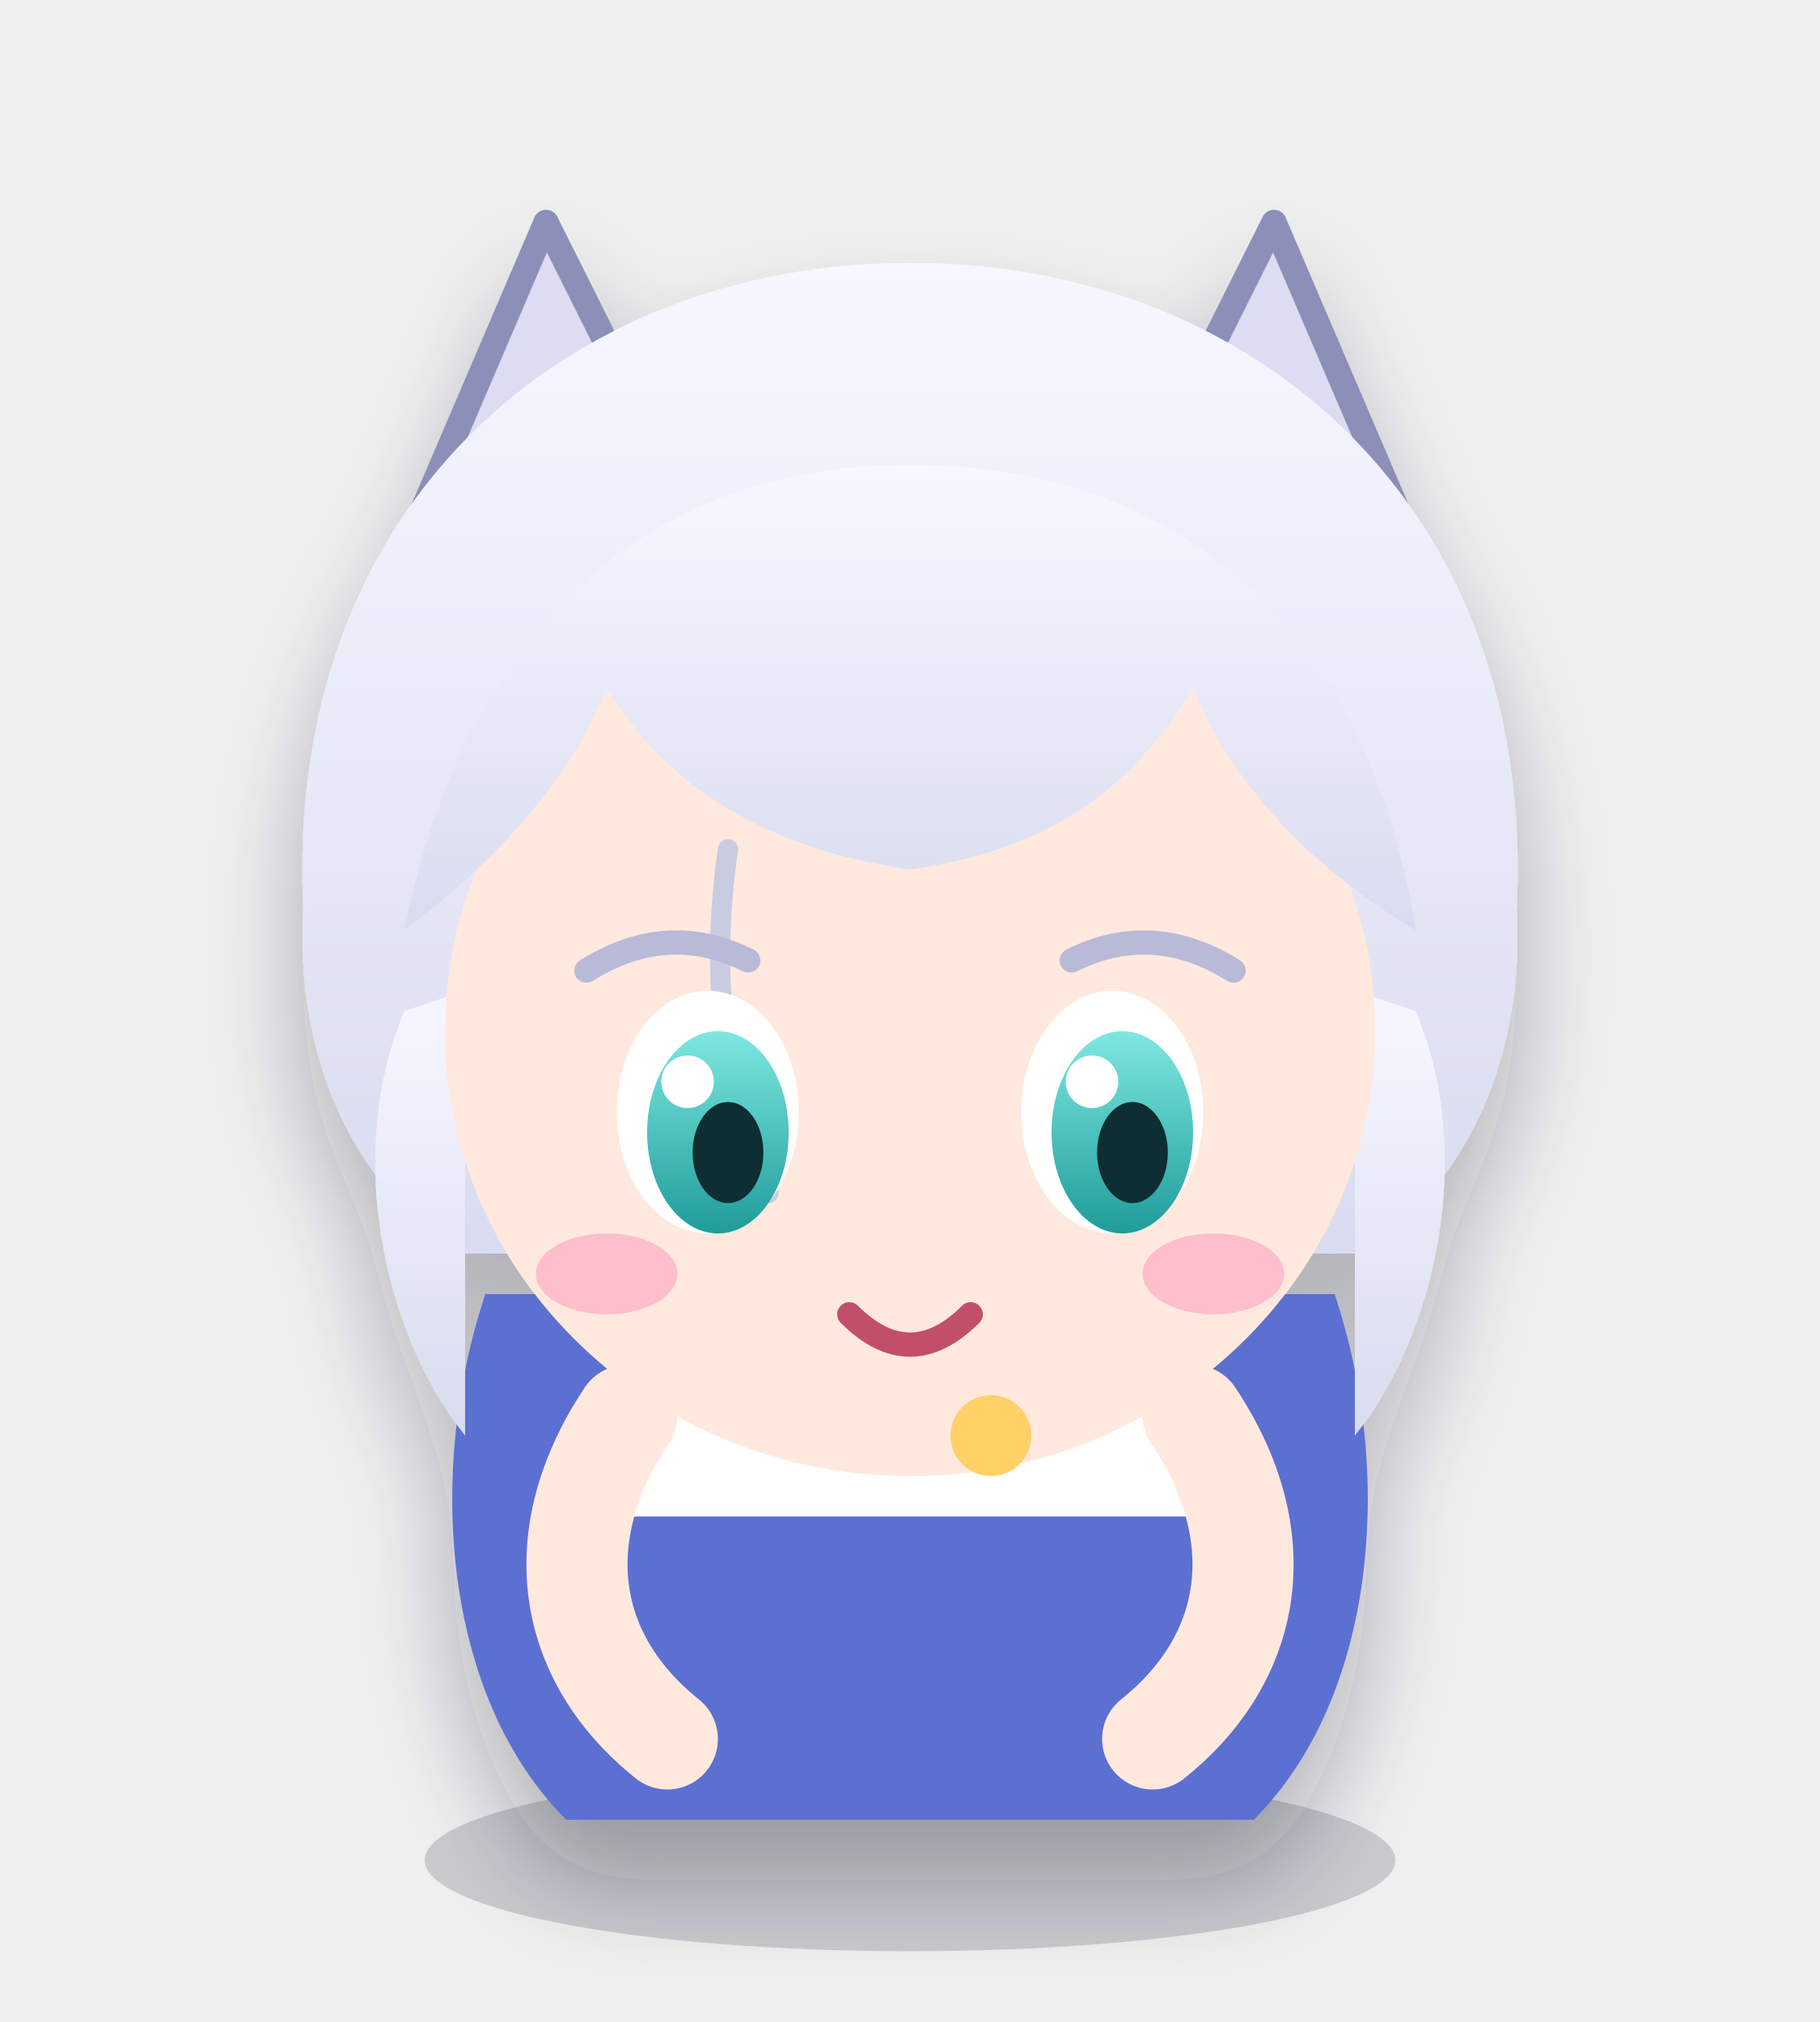
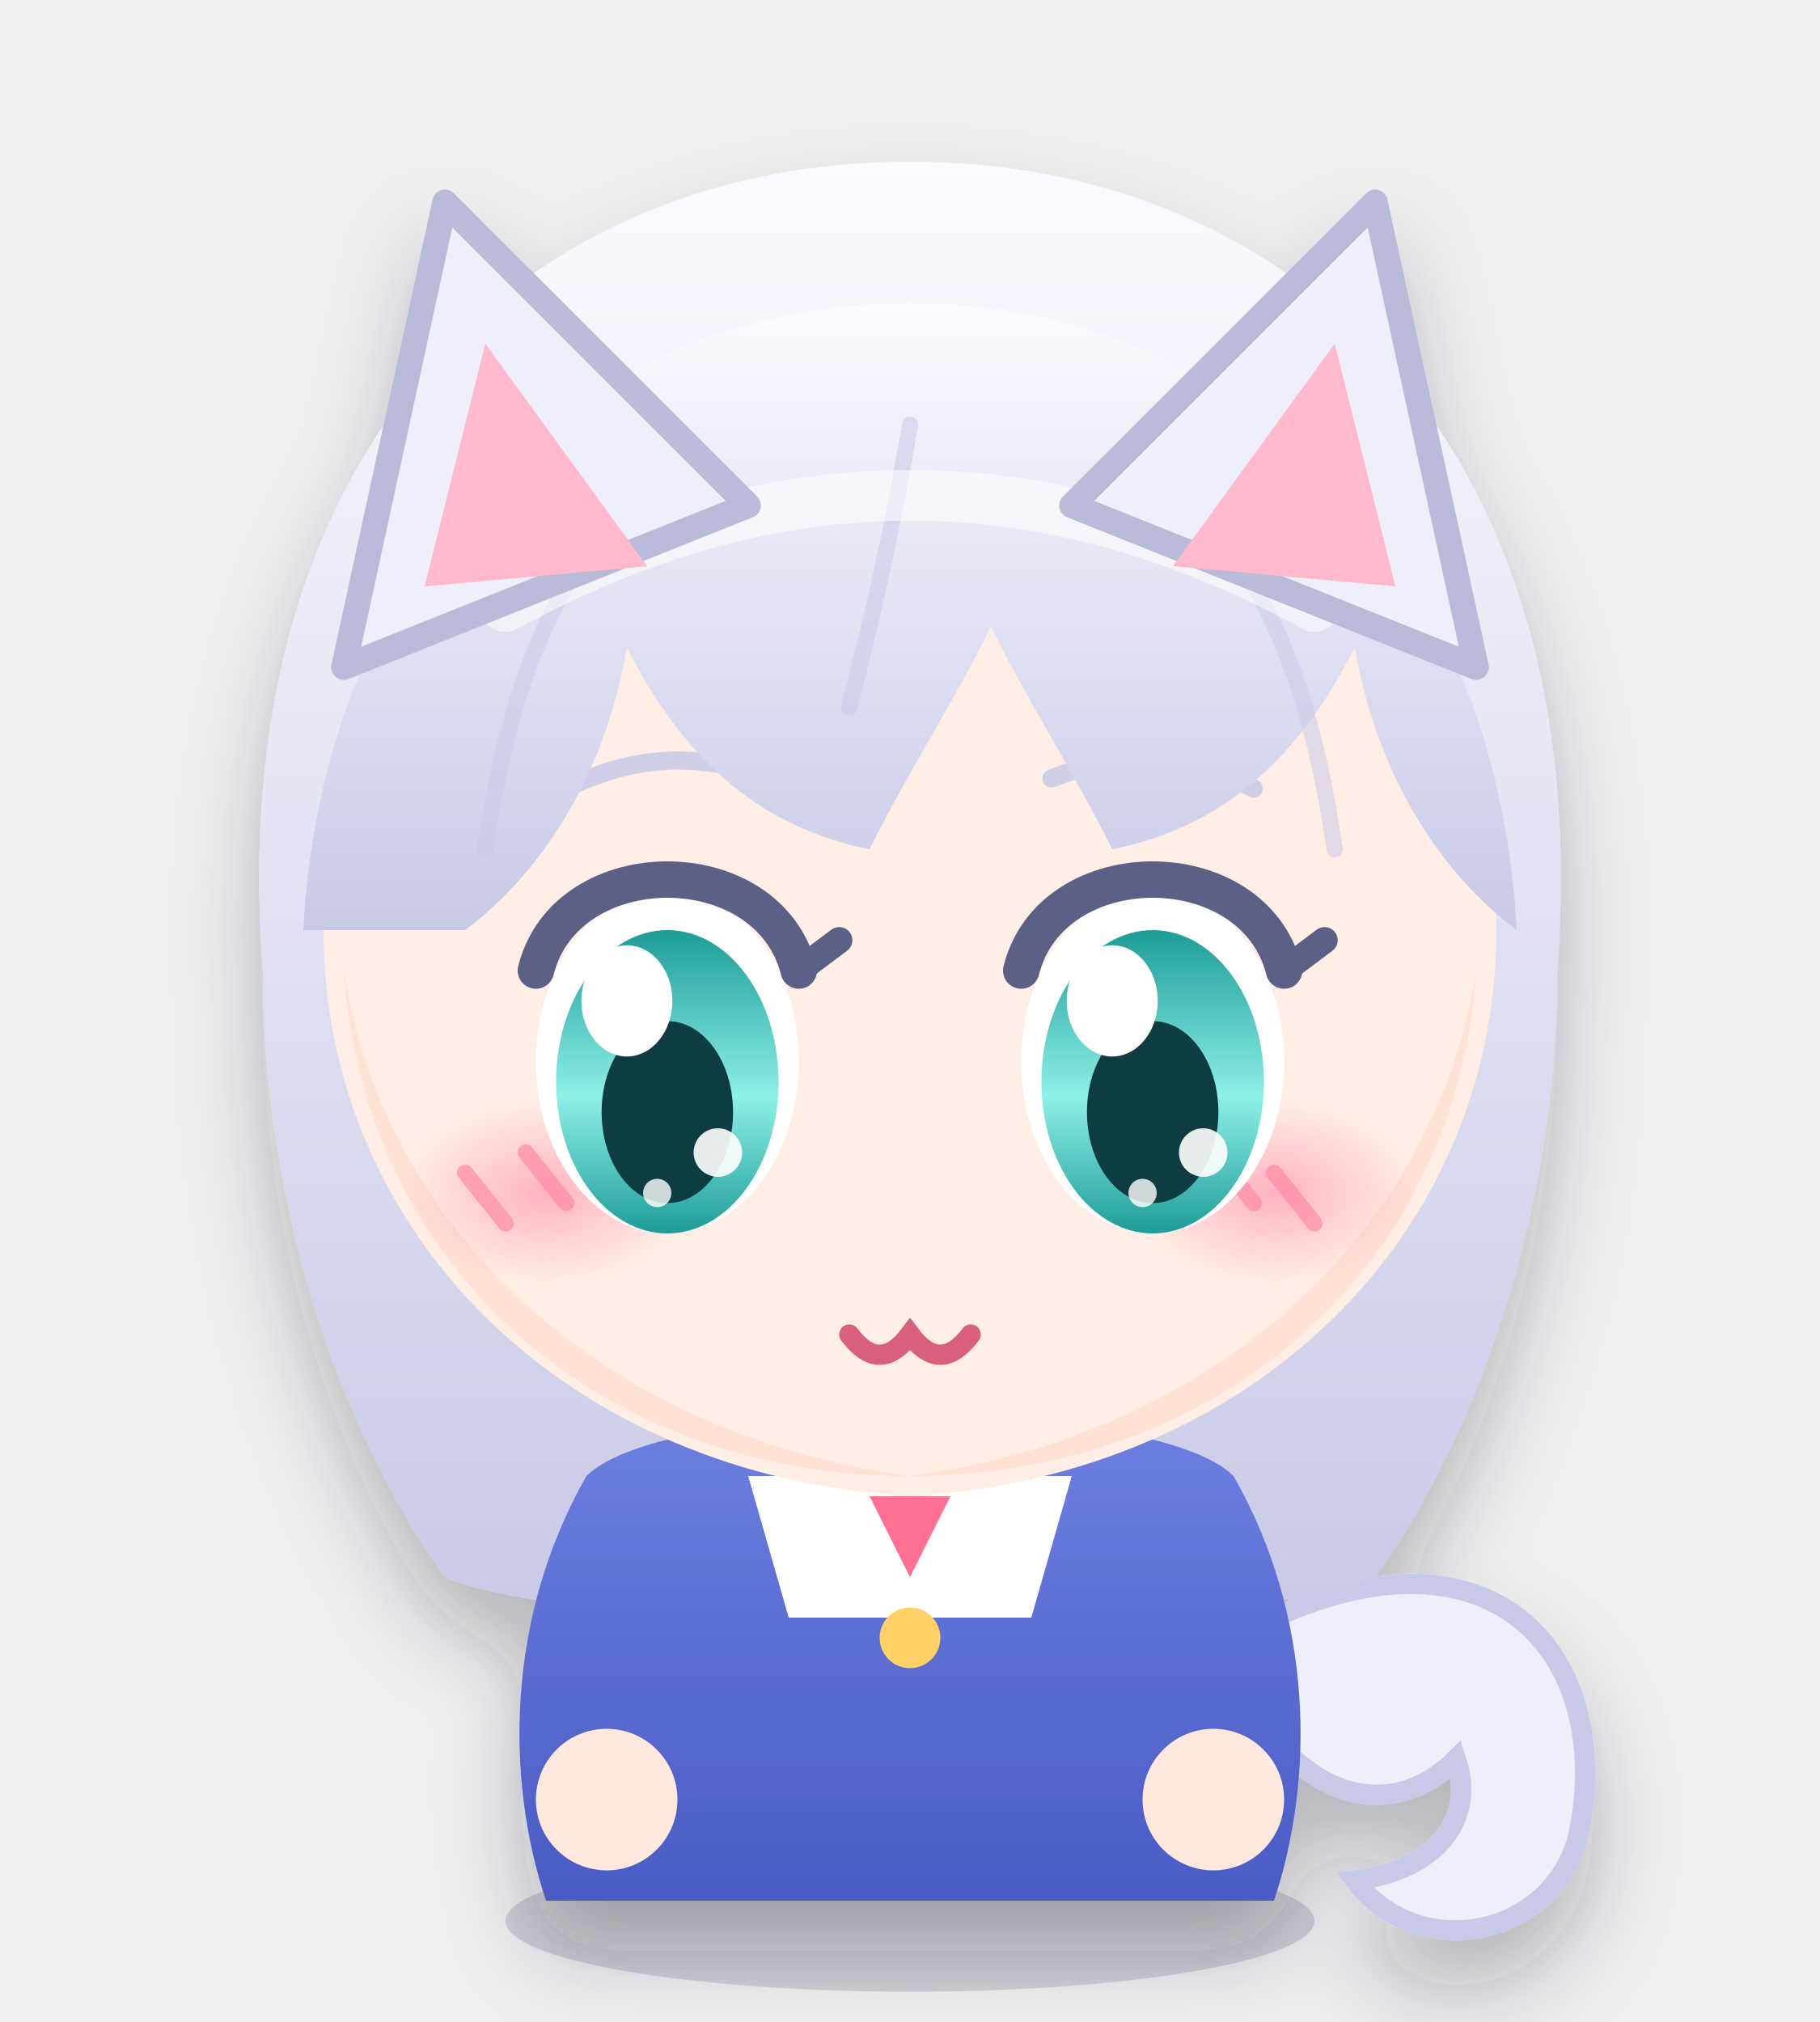
- <svg xmlns="http://www.w3.org/2000/svg" viewBox="0 0 180 200" role="img" aria-label="猫耳白毛少女桌宠">
+ <svg xmlns="http://www.w3.org/2000/svg" viewBox="0 0 180 200" role="img" aria-label="白毛猫耳少女桌宠">
  <defs>
-     <linearGradient id="nh" x1="0" y1="0" x2="0" y2="1">
-       <stop stop-color="#f7f7ff" />
-       <stop offset="1" stop-color="#d9dcf0" />
+     <linearGradient id="neko-h" x1="0" y1="0" x2="0" y2="1">
+       <stop stop-color="#fbfaff" />
+       <stop offset="1" stop-color="#c8c9e6" />
    </linearGradient>
-     <linearGradient id="ne" x1="0" y1="0" x2="0" y2="1">
-       <stop stop-color="#7ee8e0" />
-       <stop offset="1" stop-color="#1f9c9a" />
+     <linearGradient id="neko-e" x1="0" y1="0" x2="0" y2="1">
+       <stop stop-color="#1e9c98" />
+       <stop offset=".55" stop-color="#8ef0e6" />
+       <stop offset="1" stop-color="#1e9c98" />
    </linearGradient>
-     <filter id="ns" x="-30%" y="-30%" width="160%" height="170%">
-       <feDropShadow dx="0" dy="6" stdDeviation="5" flood-color="#1b2436" flood-opacity=".3" />
+     <linearGradient id="neko-c" x1="0" y1="0" x2="0" y2="1">
+       <stop stop-color="#6d7fe0" />
+       <stop offset="1" stop-color="#4a5bc4" />
+     </linearGradient>
+     <radialGradient id="neko-b" cx=".5" cy=".5" r=".5">
+       <stop stop-color="#ff9db4" stop-opacity=".75" />
+       <stop offset="1" stop-color="#ff9db4" stop-opacity="0" />
+     </radialGradient>
+     <filter id="neko-s" x="-30%" y="-30%" width="160%" height="170%">
+       <feDropShadow dx="0" dy="5" stdDeviation="4" flood-color="#2a2340" flood-opacity=".28" />
    </filter>
  </defs>
-   <ellipse cx="90" cy="184" rx="48" ry="9" fill="#1b2436" opacity=".18" />
-   <g filter="url(#ns)">
-     <path d="M36 64 L54 22 L72 58Z" fill="#dcdcf2" stroke="#8c8fb8" stroke-width="2.5" stroke-linejoin="round" />
-     <path d="M45 56 L54 38 L63 55Z" fill="#ffb3c7" />
-     <path d="M144 64 L126 22 L108 58Z" fill="#dcdcf2" stroke="#8c8fb8" stroke-width="2.5" stroke-linejoin="round" />
-     <path d="M135 56 L126 38 L117 55Z" fill="#ffb3c7" />
-     <path d="M48 128c-6 18-4 40 8 52h68c12-12 14-34 8-52z" fill="#5c6fd1" />
-     <path d="M62 130h56l6 20H56z" fill="#ffffff" />
-     <path d="M84 132l6 12 6-12z" fill="#ff6f91" />
-     <path d="M30 90c-2-40 26-64 60-64s62 24 60 64c1 18-8 30-16 34l-88 0c-8-4-17-16-16-34z" fill="url(#nh)" />
-     <path d="M40 100c-6 14-2 32 6 42V98z" fill="url(#nh)" />
-     <path d="M140 100c6 14 2 32-6 42V98z" fill="url(#nh)" />
-     <ellipse cx="90" cy="102" rx="46" ry="44" fill="#ffe9de" />
-     <path d="M40 92c6-30 24-46 50-46 30 0 46 20 50 46-10-6-18-14-22-24-6 10-14 16-28 18-14-2-24-8-30-18-4 10-12 18-20 24z" fill="url(#nh)" />
-     <path d="M72 84c-2 14 0 24 4 34" stroke="#c9cbe0" stroke-width="2" fill="none" stroke-linecap="round" />
-     <ellipse cx="70" cy="110" rx="9" ry="12" fill="#ffffff" />
-     <ellipse cx="110" cy="110" rx="9" ry="12" fill="#ffffff" />
-     <ellipse cx="71" cy="112" rx="7" ry="10" fill="url(#ne)" />
-     <ellipse cx="111" cy="112" rx="7" ry="10" fill="url(#ne)" />
-     <ellipse cx="72" cy="114" rx="3.5" ry="5" fill="#0f2f33" />
-     <ellipse cx="112" cy="114" rx="3.5" ry="5" fill="#0f2f33" />
-     <circle cx="68" cy="107" r="2.6" fill="#fff" />
-     <circle cx="108" cy="107" r="2.6" fill="#fff" />
-     <path d="M58 96q8-5 16-1" stroke="#b9bad8" stroke-width="2.4" fill="none" stroke-linecap="round" />
-     <path d="M106 95q8-4 16 1" stroke="#b9bad8" stroke-width="2.4" fill="none" stroke-linecap="round" />
-     <ellipse cx="60" cy="126" rx="7" ry="4" fill="#ffb3c7" opacity=".8" />
-     <ellipse cx="120" cy="126" rx="7" ry="4" fill="#ffb3c7" opacity=".8" />
-     <path d="M84 130q6 6 12 0" stroke="#c2506b" stroke-width="2.4" fill="none" stroke-linecap="round" />
-     <path d="M62 140c-8 12-6 24 4 32M118 140c8 12 6 24-4 32" stroke="#ffe9de" stroke-width="10" fill="none" stroke-linecap="round" />
-     <circle cx="98" cy="142" r="4" fill="#ffd166" />
+   <ellipse cx="90" cy="190" rx="40" ry="7" fill="#2a2340" opacity=".16" />
+   <g filter="url(#neko-s)">
+     <path d="M126 160c22-10 34 4 30 22-3 10-16 12-22 4 8-1 12-6 10-12-5 5-12 5-18-2z" fill="#efeffb" stroke="#c8c9e6" stroke-width="2" />
+     <path d="M26 96c-4-52 26-80 64-80s68 28 64 80c0 24-8 46-18 60-14 6-78 6-92 0-10-14-18-36-18-60z" fill="url(#neko-h)" />
+     <path d="M58 146c-8 14-8 30-4 42h72c4-12 4-28-4-42-8-8-56-8-64 0z" fill="url(#neko-c)" />
+     <path d="M74 146h32l-4 14H78z" fill="#fff" />
+     <path d="M86 148l4 8 4-8z" fill="#ff6f91" />
+     <circle cx="90" cy="162" r="3" fill="#ffd166" />
+     <circle cx="60" cy="178" r="7" fill="#ffe9df" />
+     <circle cx="120" cy="178" r="7" fill="#ffe9df" />
+     <rect x="80" y="128" width="20" height="18" rx="6" fill="#ffdccd" />
+     <path d="M32 92c0-36 26-58 58-58s58 22 58 58c0 30-24 54-58 56-34-2-58-26-58-56z" fill="#ffeee6" />
+     <path d="M34 96c4 26 26 46 56 50-30 0-54-20-56-50z" fill="#ffd9cc" opacity=".6" />
+     <path d="M146 96c-4 26-26 46-56 50 30 0 54-20 56-50z" fill="#ffd9cc" opacity=".6" />
+     <ellipse cx="54" cy="118" rx="14" ry="9" fill="url(#neko-b)" />
+     <ellipse cx="126" cy="118" rx="14" ry="9" fill="url(#neko-b)" />
+     <path d="M46 116l4 5M52 114l4 5M120 114l4 5M126 116l4 5" stroke="#ff8aa6" stroke-width="1.6" stroke-linecap="round" opacity=".7" />
+     <ellipse cx="66" cy="105" rx="13" ry="17" fill="#fff" />
+     <ellipse cx="66" cy="107" rx="11" ry="15" fill="url(#neko-e)" />
+     <ellipse cx="66" cy="110" rx="6.5" ry="9" fill="#0d3d40" />
+     <ellipse cx="62" cy="99" rx="4.5" ry="5.5" fill="#fff" />
+     <circle cx="71" cy="114" r="2.4" fill="#fff" opacity=".9" />
+     <circle cx="65" cy="118" r="1.4" fill="#fff" opacity=".8" />
+     <path d="M53 96c3-12 23-12 26 0" stroke="#5c5f86" stroke-width="3.6" fill="none" stroke-linecap="round" />
+     <path d="M79 96l4-3" stroke="#5c5f86" stroke-width="2.6" stroke-linecap="round" />
+     <ellipse cx="114" cy="105" rx="13" ry="17" fill="#fff" />
+     <ellipse cx="114" cy="107" rx="11" ry="15" fill="url(#neko-e)" />
+     <ellipse cx="114" cy="110" rx="6.5" ry="9" fill="#0d3d40" />
+     <ellipse cx="110" cy="99" rx="4.5" ry="5.5" fill="#fff" />
+     <circle cx="119" cy="114" r="2.4" fill="#fff" opacity=".9" />
+     <circle cx="113" cy="118" r="1.4" fill="#fff" opacity=".8" />
+     <path d="M101 96c3-12 23-12 26 0" stroke="#5c5f86" stroke-width="3.6" fill="none" stroke-linecap="round" />
+     <path d="M127 96l4-3" stroke="#5c5f86" stroke-width="2.6" stroke-linecap="round" />
+     <path d="M56 78q10-5 20-1" stroke="#c8c9e6" stroke-width="1.8" fill="none" stroke-linecap="round" opacity=".85" />
+     <path d="M104 77q10-4 20 1" stroke="#c8c9e6" stroke-width="1.8" fill="none" stroke-linecap="round" opacity=".85" />
+     <path d="M84 132q3 4 6 0q3 4 6 0" stroke="#d8607e" stroke-width="2" fill="none" stroke-linecap="round" />
+     <path d="M30 92c2-38 28-62 60-62s58 24 60 62c-8-6-14-16-16-28-6 12-14 18-24 20-4-8-8-14-12-22-4 8-8 14-12 22-10-2-18-8-24-20-2 12-8 22-16 28z" fill="url(#neko-h)" />
+     <path d="M62 50c-8 8-12 20-14 34M118 50c8 8 12 20 14 34M90 42c-2 12-4 20-6 28" stroke="#c8c9e6" stroke-width="1.6" fill="none" stroke-linecap="round" opacity=".55" />
+     <path d="M50 60q40-22 80 0" stroke="#ffffff" stroke-width="5" fill="none" stroke-linecap="round" opacity=".55" />
+     <path d="M34 66L44 20l30 30z" fill="#efeffb" stroke="#b9bbd9" stroke-width="2.5" stroke-linejoin="round" />
+     <path d="M42 58l6-24 16 22z" fill="#ffb8cc" />
+     <path d="M146 66L136 20l-30 30z" fill="#efeffb" stroke="#b9bbd9" stroke-width="2.5" stroke-linejoin="round" />
+     <path d="M138 58l-6-24-16 22z" fill="#ffb8cc" />
  </g>
</svg>
